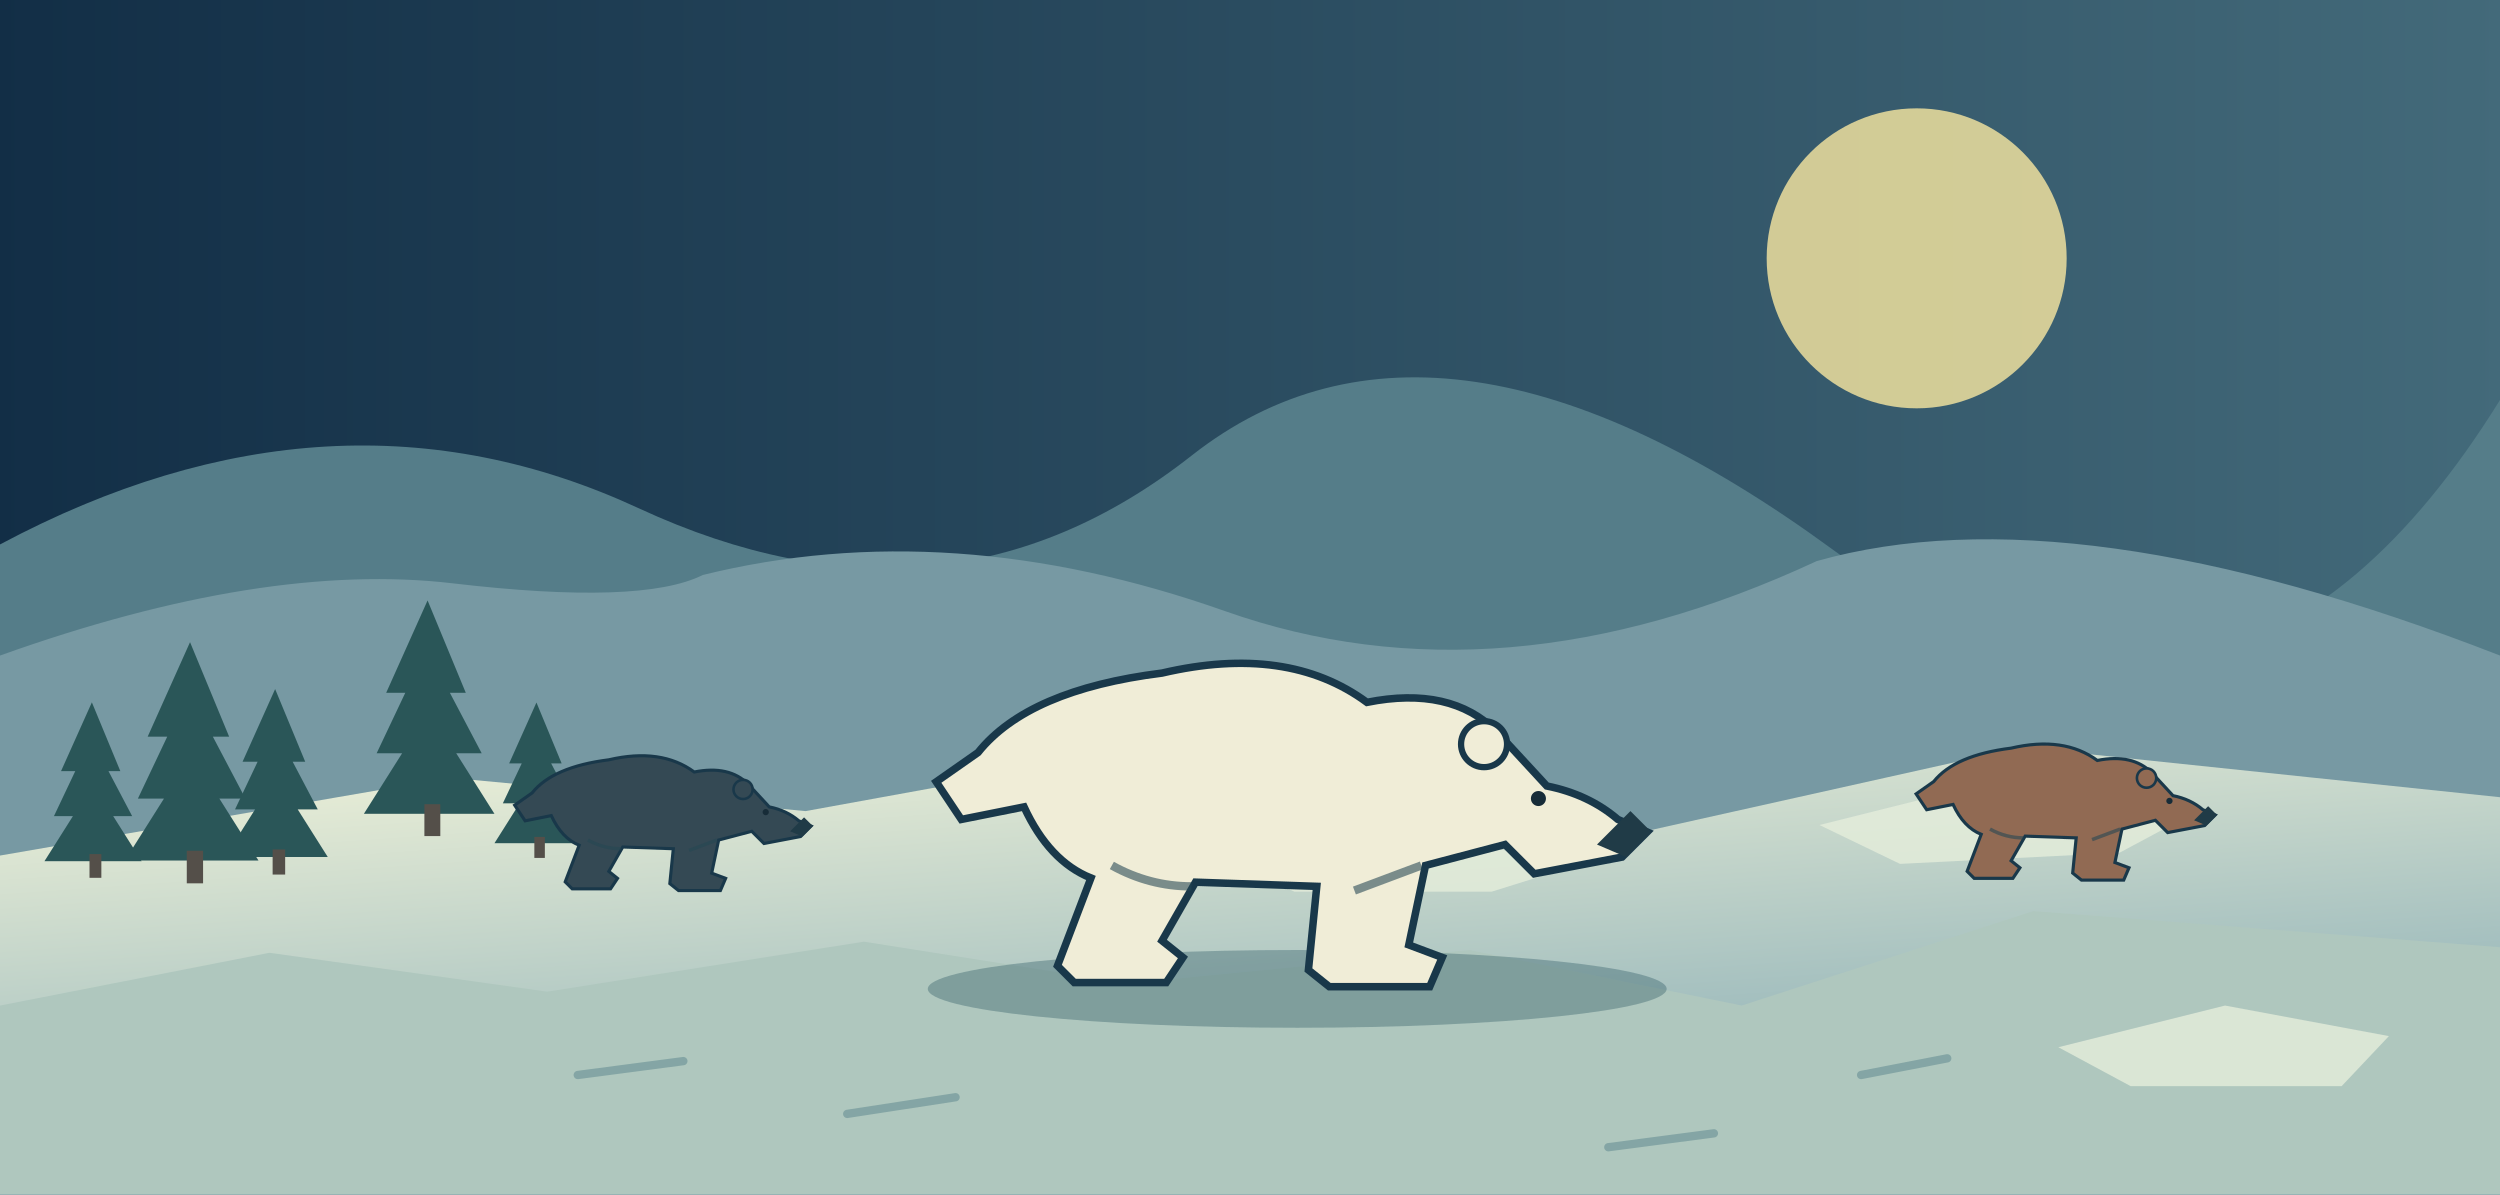
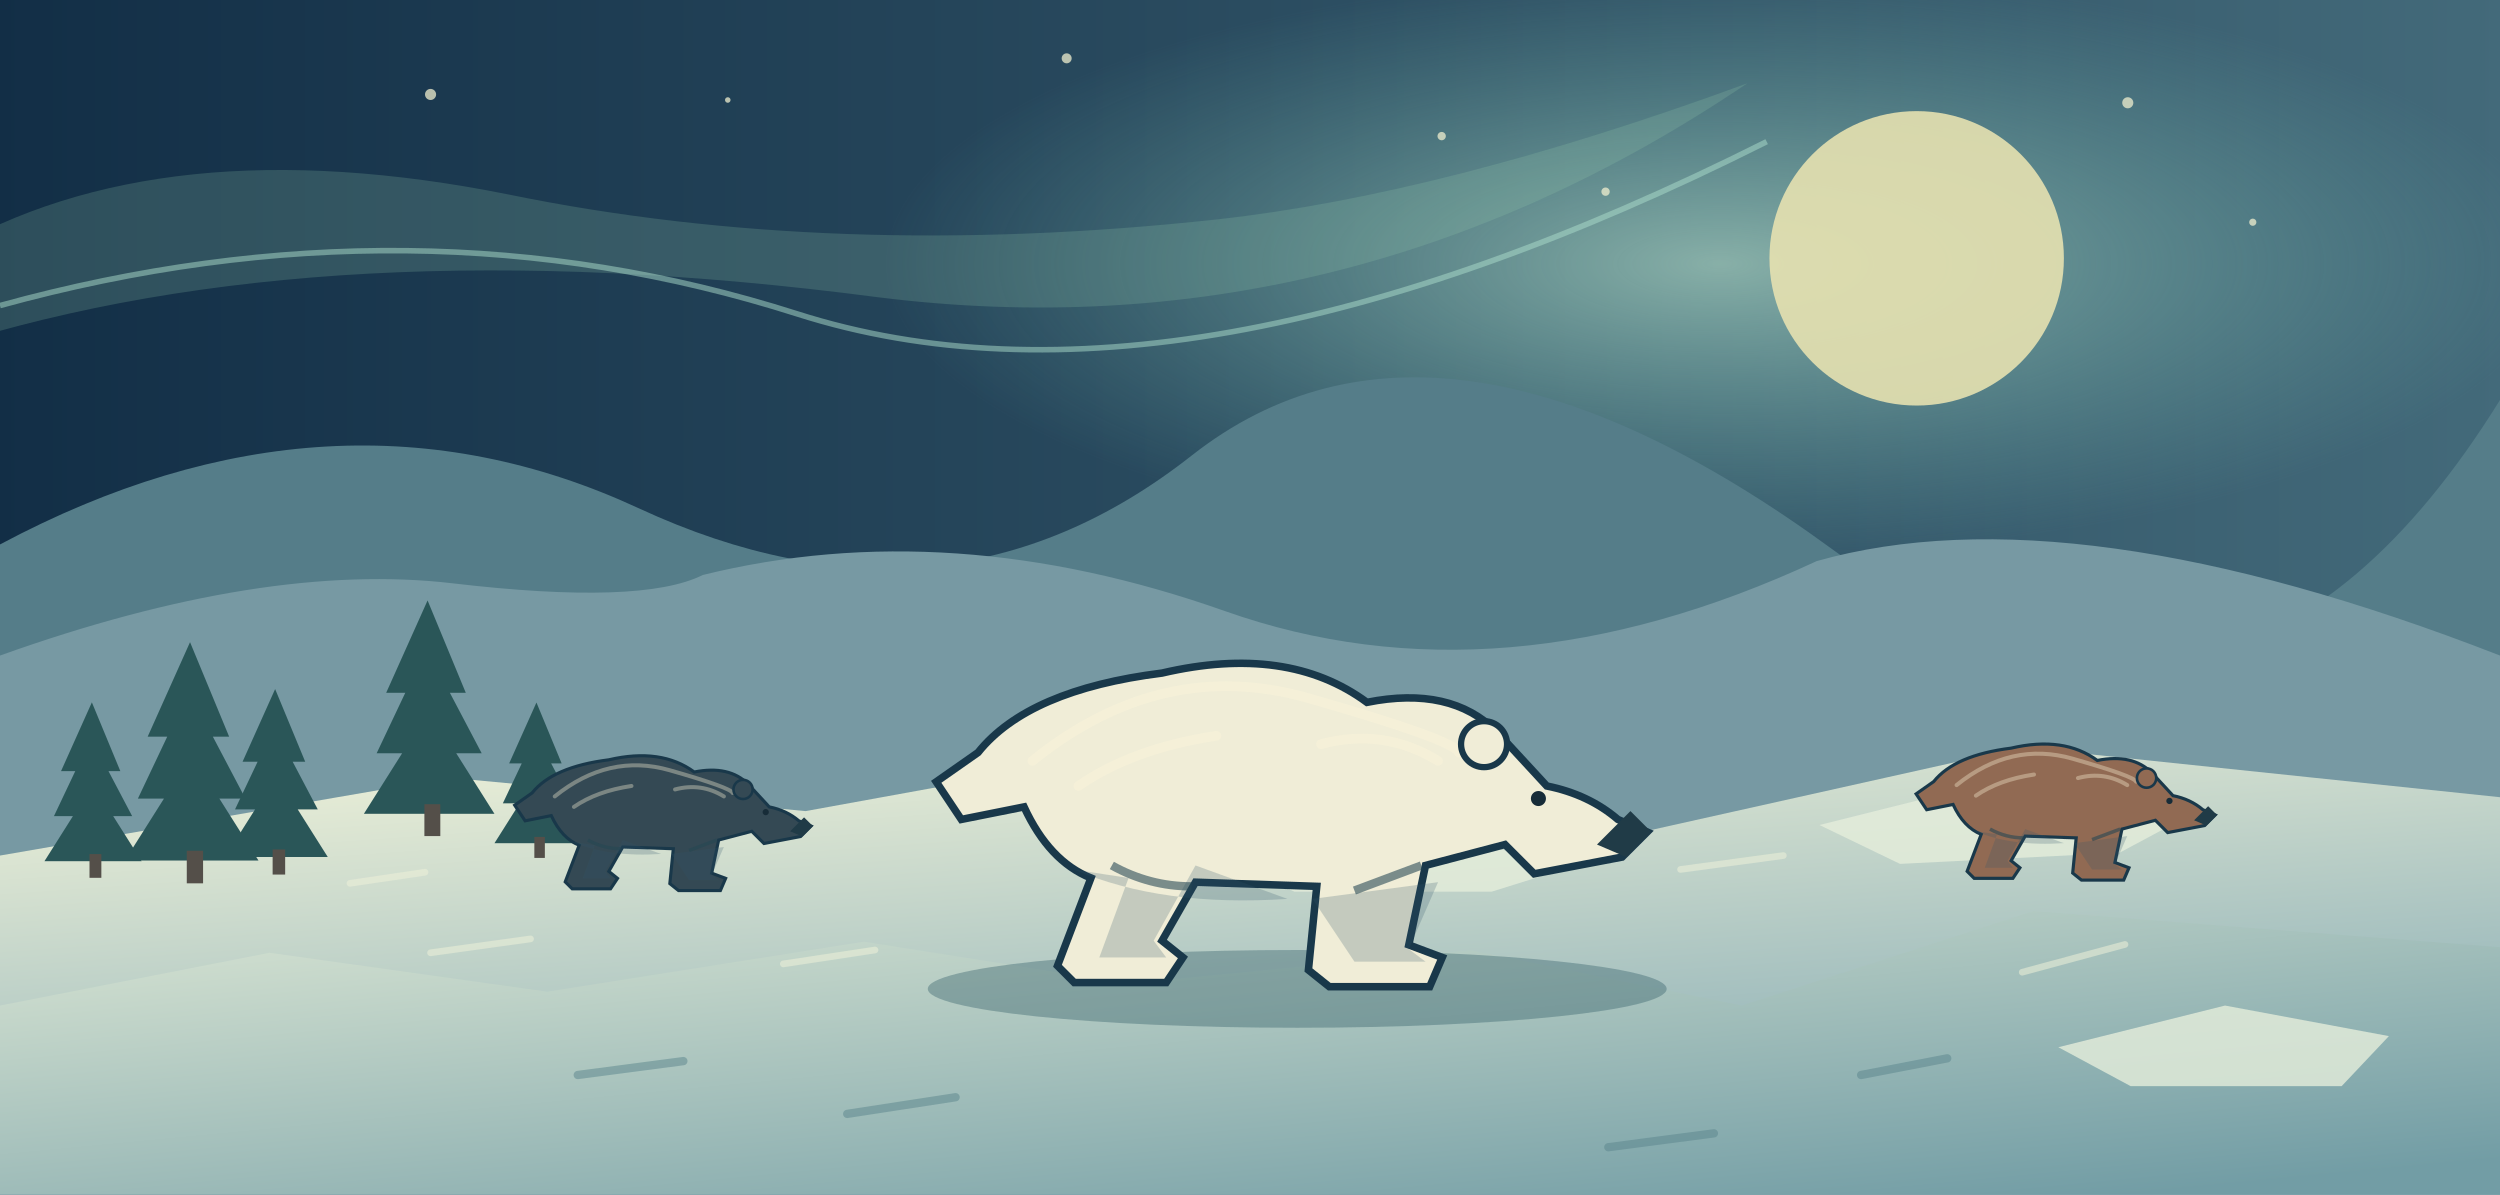
<svg xmlns="http://www.w3.org/2000/svg" viewBox="0 0 900 430" width="900" height="430">
  <defs>
    <linearGradient id="s">
      <stop stop-color="#122e46" />
      <stop offset="1" stop-color="#436a7a" />
    </linearGradient>
    <linearGradient id="g" x2=".4" y2="1">
      <stop stop-color="#f2f4da" />
      <stop offset="1" stop-color="#87acb5" />
    </linearGradient>
+     <radialGradient id="glow">
+       <stop stop-color="#b5dfc9" stop-opacity=".65" />
+       <stop offset="1" stop-color="#7bc2b4" stop-opacity="0" />
+     </radialGradient>
+     <linearGradient id="snow" x2=".85" y2="1">
+       <stop stop-color="#dbe6d4" />
+       <stop offset="1" stop-color="#729da5" />
+     </linearGradient>
    <symbol id="p" viewBox="0 0 180 94">
      <path d="M169 47q-7-6-17-8l-12-13q-11-11-31-7-19-14-49-7Q28 16 16 31L6 38l6 9 15-3q6 13 16 17l-8 21 4 4h22l4-6-5-4 8-14 29 1-2 20 5 4h24l3-7-8-3 4-19 19-5 7 7 21-4 6-6z" fill="currentColor" stroke="#19384a" stroke-width="1.8" />
+       <path d="M29 33q31-25 66-15t36 13m-91 8q13-9 33-12m25 2q15-4 28 4" fill="none" stroke="#fff6db" stroke-opacity=".35" stroke-linecap="round" stroke-width="2.3" />
+       <path d="M39 59q21 9 51 7l-22-8-10 18 3 4h-16l7-19zm57 7 30-4-7 16 4 3h-17z" fill="#315568" opacity=".23" />
      <circle cx="137" cy="29" r="5.5" fill="currentColor" stroke="#19384a" stroke-width="1.5" />
      <circle cx="150" cy="42" r="1.8" fill="#172c38" />
      <path d="m172 45 5 5-6 6-7-3z" fill="#203b47" />
      <path d="M48 58q9 5 19 5m39 1 16-6" fill="none" stroke="#254652" opacity=".58" stroke-width="2" />
    </symbol>
    <symbol id="tree" viewBox="0 0 41 75">
      <path d="M20 1 7 30h6L4 49h8L0 68h41L29 49h8L27 30h5z" fill="currentColor" />
      <path d="M19 65h5v10h-5z" fill="#544f49" />
    </symbol>
  </defs>
  <path fill="url(#s)" d="M0 0h900v430H0z" />
-   <circle cx="690" cy="93" r="54" fill="#eddf9e" opacity=".85" />
+   <ellipse cx="619" cy="95" rx="300" ry="105" fill="url(#glow)" />
+   <circle cx="690" cy="93" r="53" fill="#e6e1b0" opacity=".9" />
+   <path d="M-20 91q78-46 203-21 117 24 255 9 82-9 191-49-145 98-313 77Q118 81-20 125Z" fill="#93ccab" opacity=".21" />
+   <path d="M0 110q149-41 287 3t349-62" fill="none" stroke="#abdecb" opacity=".5" stroke-width="2" />
+   <g fill="#f0efcf" opacity=".74">
+     <circle cx="155" cy="34" r="2" />
+     <circle cx="262" cy="36" r="1" />
+     <circle cx="519" cy="49" r="1.5" />
+     <circle cx="766" cy="37" r="2" />
+     <circle cx="811" cy="80" r="1.3" />
+     <circle cx="578" cy="69" r="1.5" />
+     <circle cx="384" cy="21" r="1.8" />
+   </g>
  <path d="M0 196Q120 132 230 183T429 164 660 198 900 144V430H0Z" fill="#557d89" />
  <path d="M0 236q95-34 163-26t90-3q89-22 188 13t213-18q92-26 246 34v194H0Z" fill="#7799a3" />
  <path d="M0 308l162-28 128 12 121-22 178 30 139-31 172 18v143H0Z" fill="url(#g)" />
-   <path d="M0 362l97-19 100 14 114-18 95 15 123-12 98 20 105-34 168 13v89H0Z" fill="#afc7be" />
+   <path d="M0 362l97-19 100 14 114-18 95 15 123-12 98 20 105-34 168 13v89H0Z" fill="url(#snow)" />
  <path d="M445 312l51-14 73 13-32 10h-71zm210-15 68-17 68 12-28 15-79 4zm86 80 60-15 59 11-17 18h-76z" fill="#e5eddb" opacity=".8" />
  <g color="#2a5658">
    <use href="#tree" x="43" y="230" width="52" height="88" />
    <use href="#tree" x="81" y="245" width="37" height="72" />
    <use href="#tree" x="131" y="211" width="47" height="94" />
    <use href="#tree" x="178" y="250" width="31" height="61" />
    <use href="#tree" x="16" y="248" width="35" height="72" />
  </g>
+   <path d="M155 343l36-5m-65-20 27-4m129 33 33-5m215-46 32-6m43 23 37-5m86 42 37-10" stroke="#edf0d8" opacity=".55" stroke-width="2.4" stroke-linecap="round" />
  <ellipse cx="467" cy="356" rx="133" ry="14" fill="#2a5662" opacity=".36" />
  <use href="#p" x="328" y="224" width="271" height="142" color="#f0edd7" />
  <use href="#p" x="686" y="259" width="114" height="65" color="#916a53" />
  <use href="#p" x="181" y="266" width="114" height="59" color="#344954" />
  <path d="M208 387l38-5m59 19 39-6m235 18 38-5m53-21 31-6" stroke="#59848b" stroke-width="3" stroke-linecap="round" opacity=".5" />
</svg>
